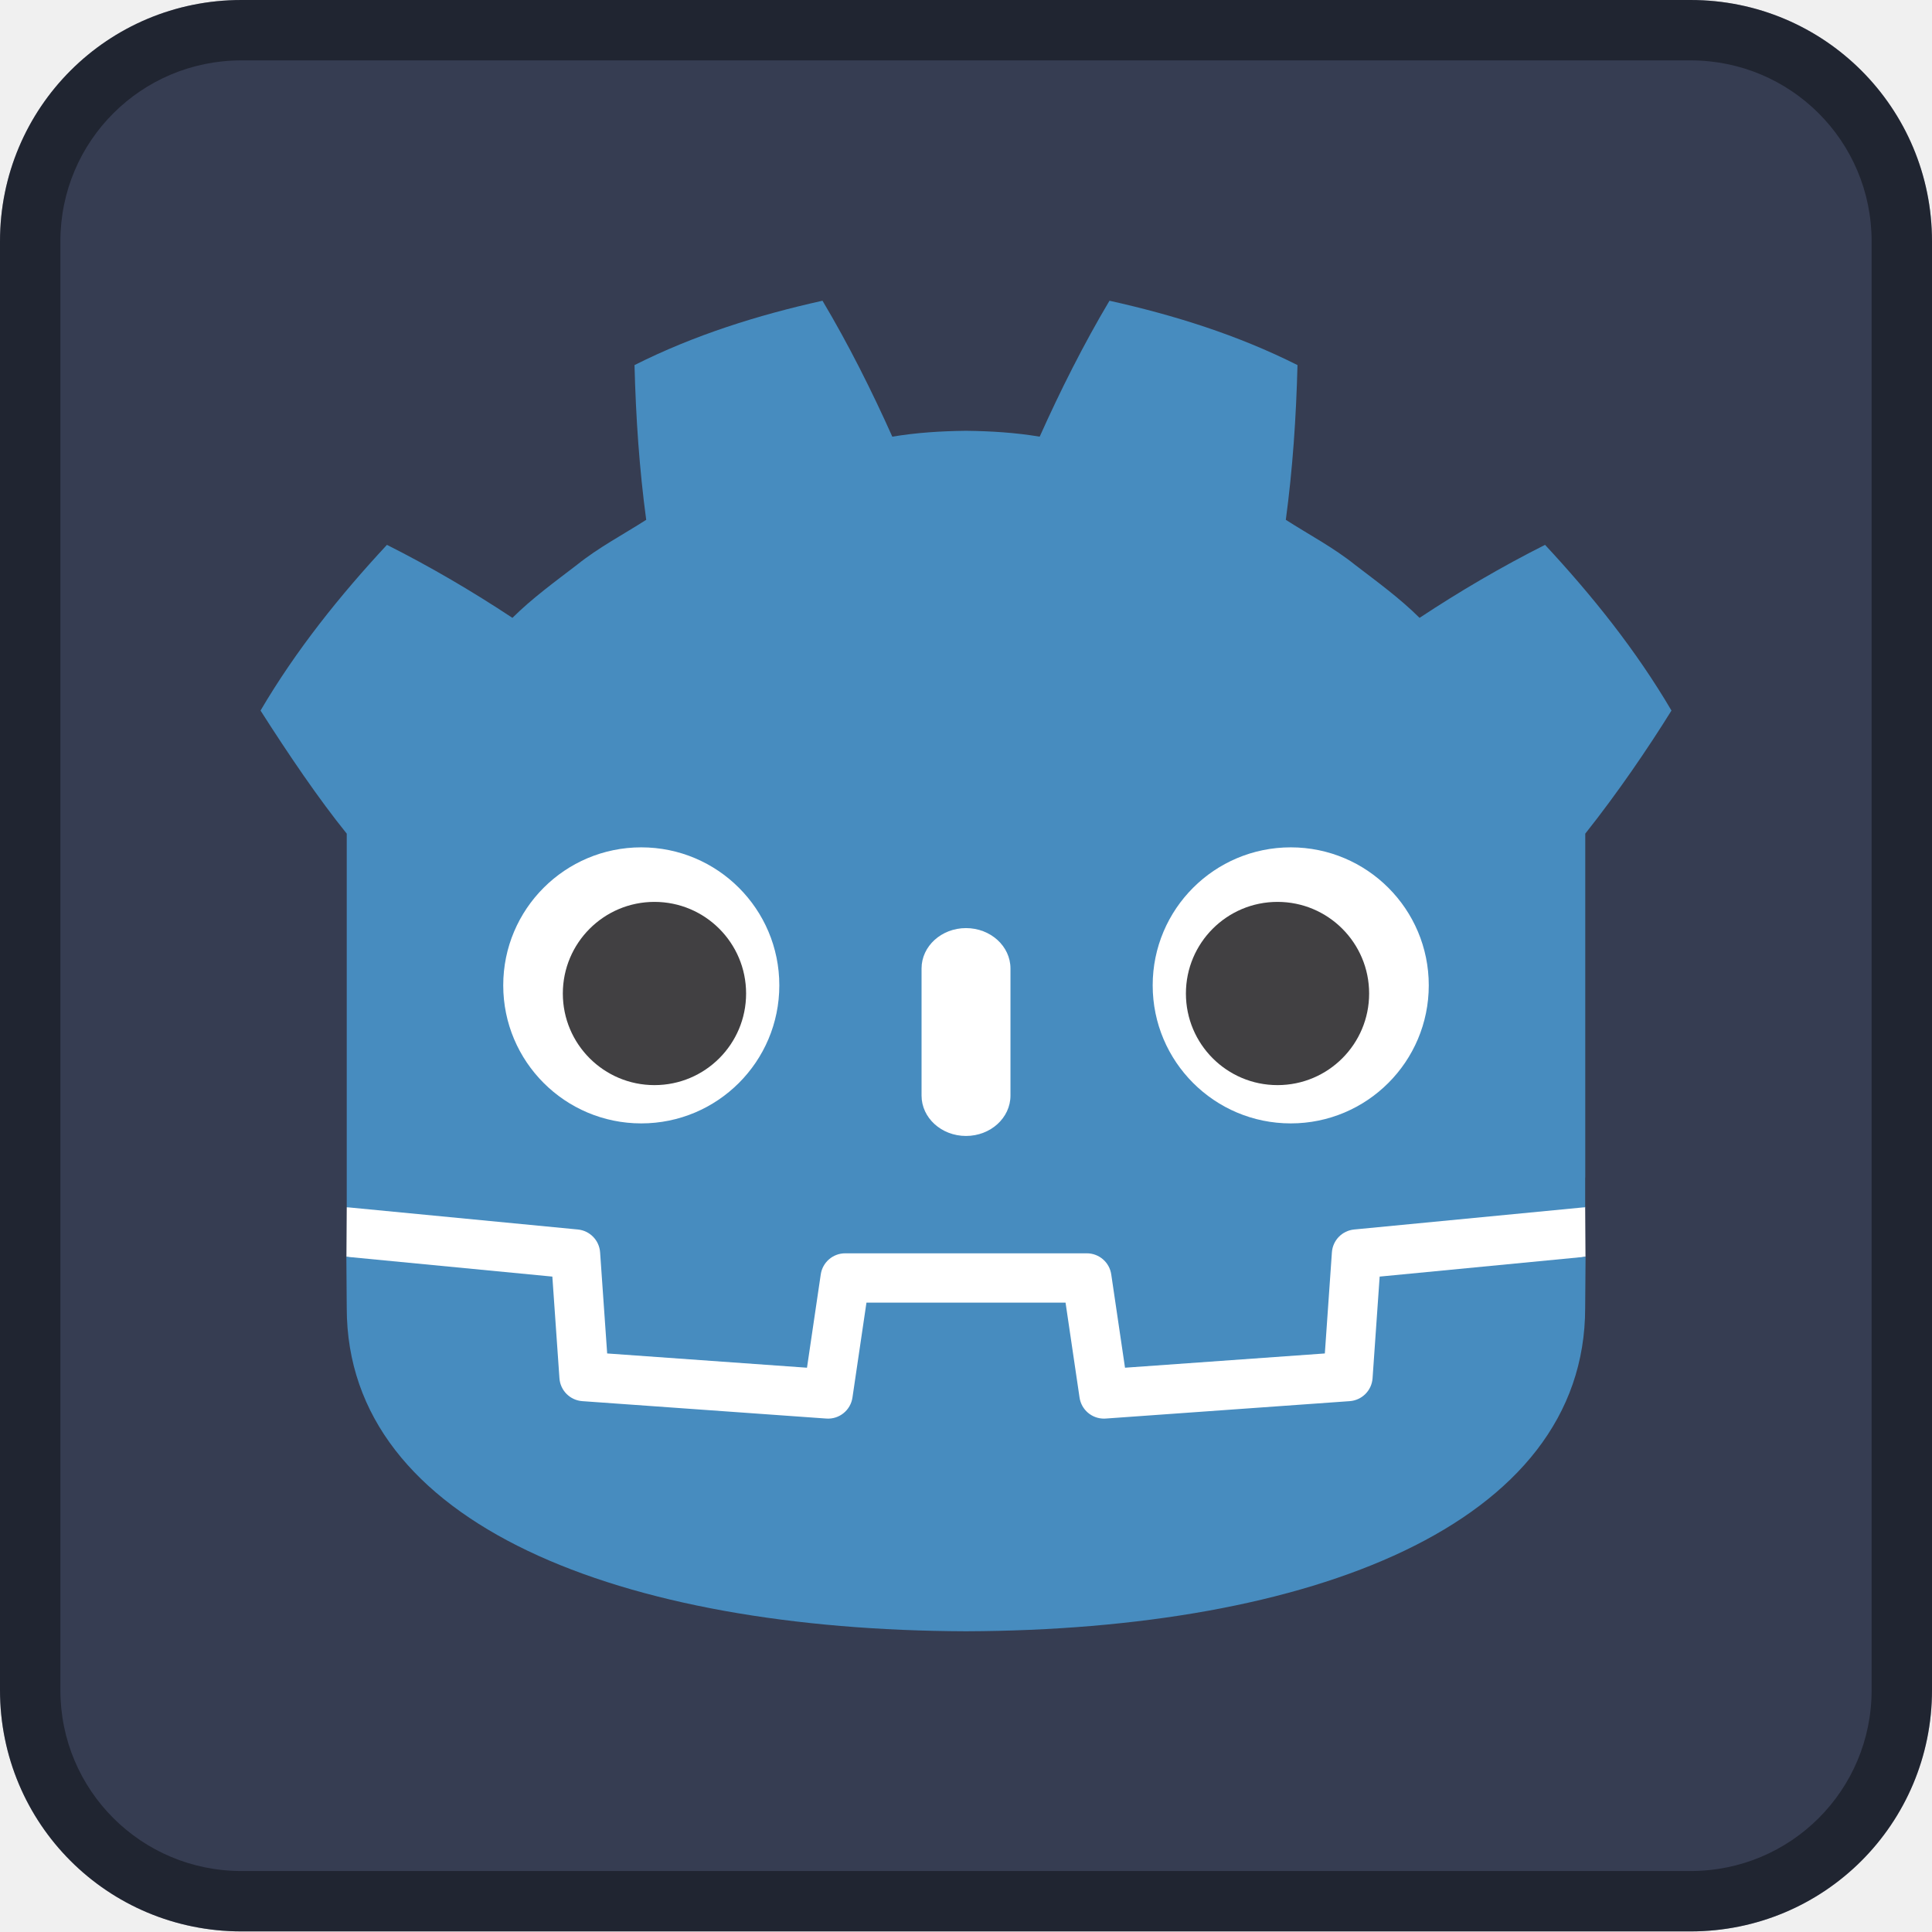
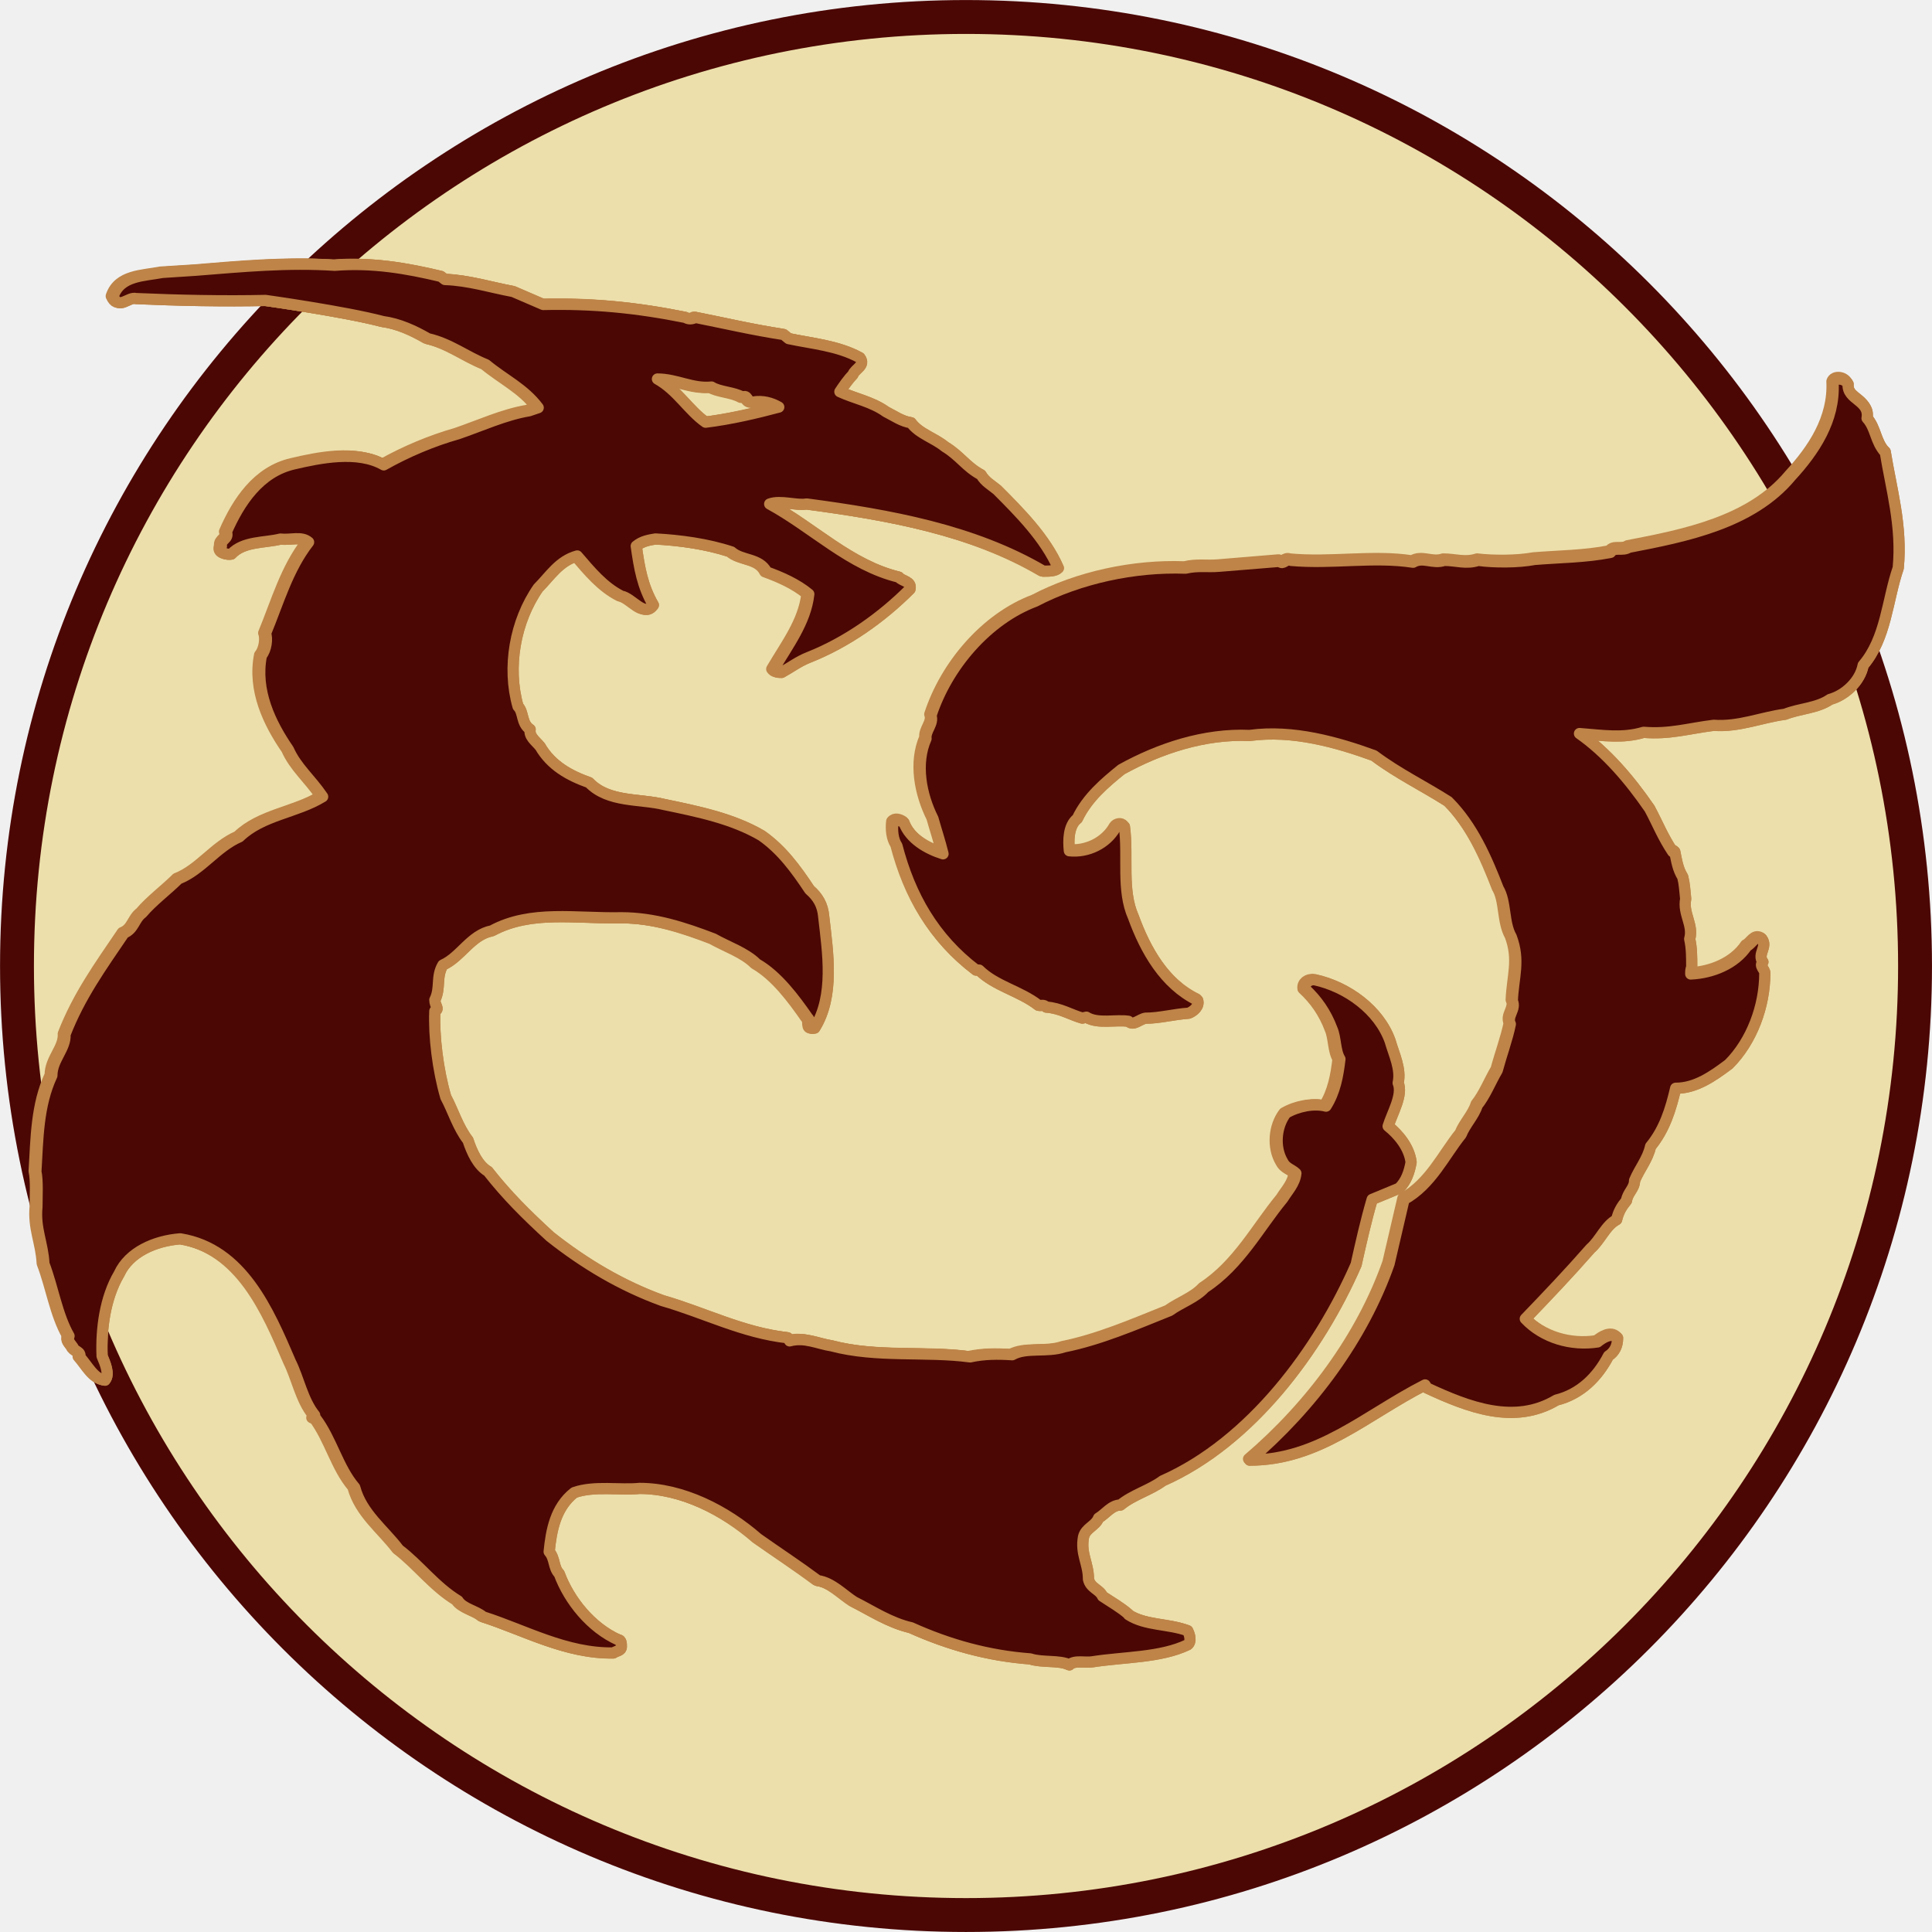
- <svg xmlns="http://www.w3.org/2000/svg" height="128" width="128">
-   <g transform="translate(32 32)">
-     <path d="m-16-32c-8.86 0-16 7.13-16 15.99v95.98c0 8.86 7.13 15.99 16 15.99h96c8.86 0 16-7.13 16-15.99v-95.98c0-8.85-7.14-15.99-16-15.99z" fill="#363d52" />
-     <path d="m-16-32c-8.86 0-16 7.13-16 15.99v95.98c0 8.86 7.13 15.99 16 15.99h96c8.86 0 16-7.13 16-15.99v-95.98c0-8.85-7.14-15.99-16-15.99zm0 4h96c6.64 0 12 5.35 12 11.99v95.98c0 6.64-5.35 11.99-12 11.99h-96c-6.64 0-12-5.35-12-11.99v-95.98c0-6.64 5.36-11.99 12-11.99z" fill-opacity=".4" />
-   </g>
-   <g stroke-width="9.927" transform="matrix(.1007308 0 0 .1007308 12.42592 2.256365)">
-     <path d="m0 0s-.325 1.994-.515 1.976l-36.182-3.491c-2.879-.278-5.115-2.574-5.317-5.459l-.994-14.247-27.992-1.997-1.904 12.912c-.424 2.872-2.932 5.037-5.835 5.037h-38.188c-2.902 0-5.41-2.165-5.834-5.037l-1.905-12.912-27.992 1.997-.994 14.247c-.202 2.886-2.438 5.182-5.317 5.46l-36.2 3.49c-.187.018-.324-1.978-.511-1.978l-.049-7.83 30.658-4.944 1.004-14.374c.203-2.91 2.551-5.263 5.463-5.472l38.551-2.75c.146-.01.29-.016.434-.016 2.897 0 5.401 2.166 5.825 5.038l1.959 13.286h28.005l1.959-13.286c.423-2.871 2.93-5.037 5.831-5.037.142 0 .284.005.423.015l38.556 2.75c2.911.209 5.26 2.562 5.463 5.472l1.003 14.374 30.645 4.966z" fill="#fff" transform="matrix(4.162611 0 0 -4.162611 919.2406 771.6719)" />
-     <path d="m0 0v-47.514-6.035-5.492c.108-.001.216-.005.323-.015l36.196-3.49c1.896-.183 3.382-1.709 3.514-3.609l1.116-15.978 31.574-2.253 2.175 14.747c.282 1.912 1.922 3.329 3.856 3.329h38.188c1.933 0 3.573-1.417 3.855-3.329l2.175-14.747 31.575 2.253 1.115 15.978c.133 1.9 1.618 3.425 3.514 3.609l36.182 3.49c.107.01.214.014.322.015v4.711l.015.005v54.325c5.097 6.416 9.923 13.494 13.621 19.449-5.651 9.62-12.575 18.217-19.976 26.182-6.864-3.455-13.531-7.369-19.828-11.534-3.151 3.132-6.7 5.694-10.186 8.372-3.425 2.751-7.285 4.768-10.946 7.118 1.09 8.117 1.629 16.108 1.846 24.448-9.446 4.754-19.519 7.906-29.708 10.17-4.068-6.837-7.788-14.241-11.028-21.479-3.842.642-7.702.88-11.567.926v.006c-.027 0-.052-.006-.075-.006-.024 0-.049.006-.073.006v-.006c-3.872-.046-7.729-.284-11.572-.926-3.238 7.238-6.956 14.642-11.03 21.479-10.184-2.264-20.258-5.416-29.703-10.17.216-8.34.755-16.331 1.848-24.448-3.668-2.35-7.523-4.367-10.949-7.118-3.481-2.678-7.036-5.24-10.188-8.372-6.297 4.165-12.962 8.079-19.828 11.534-7.401-7.965-14.321-16.562-19.974-26.182 4.443-6.974 9.208-13.983 13.621-19.449z" fill="#478cbf" transform="matrix(4.162611 0 0 -4.162611 104.6989 525.907)" />
-     <path d="m0 0-1.121-16.063c-.135-1.936-1.675-3.477-3.611-3.616l-38.555-2.751c-.094-.007-.188-.01-.281-.01-1.916 0-3.569 1.406-3.852 3.33l-2.211 14.994h-31.459l-2.211-14.994c-.297-2.018-2.101-3.469-4.133-3.32l-38.555 2.751c-1.936.139-3.476 1.68-3.611 3.616l-1.121 16.063-32.547 3.138c.015-3.498.06-7.33.06-8.093 0-34.374 43.605-50.896 97.781-51.086h.066.067c54.176.19 97.766 16.712 97.766 51.086 0 .777.047 4.593.063 8.093z" fill="#478cbf" transform="matrix(4.162611 0 0 -4.162611 784.0714 817.2428)" />
-     <path d="m0 0c0-12.052-9.765-21.815-21.813-21.815-12.042 0-21.81 9.763-21.81 21.815 0 12.044 9.768 21.802 21.81 21.802 12.048 0 21.813-9.758 21.813-21.802" fill="#fff" transform="matrix(4.162611 0 0 -4.162611 389.2148 625.671)" />
-     <path d="m0 0c0-7.994-6.479-14.473-14.479-14.473-7.996 0-14.479 6.479-14.479 14.473s6.483 14.479 14.479 14.479c8 0 14.479-6.485 14.479-14.479" fill="#414042" transform="matrix(4.162611 0 0 -4.162611 367.3669 631.0568)" />
-     <path d="m0 0c-3.878 0-7.021 2.858-7.021 6.381v20.081c0 3.52 3.143 6.381 7.021 6.381s7.028-2.861 7.028-6.381v-20.081c0-3.523-3.15-6.381-7.028-6.381" fill="#fff" transform="matrix(4.162611 0 0 -4.162611 511.9934 724.7395)" />
-     <path d="m0 0c0-12.052 9.765-21.815 21.815-21.815 12.041 0 21.808 9.763 21.808 21.815 0 12.044-9.767 21.802-21.808 21.802-12.05 0-21.815-9.758-21.815-21.802" fill="#fff" transform="matrix(4.162611 0 0 -4.162611 634.7871 625.671)" />
-     <path d="m0 0c0-7.994 6.477-14.473 14.471-14.473 8.002 0 14.479 6.479 14.479 14.473s-6.477 14.479-14.479 14.479c-7.994 0-14.471-6.485-14.471-14.479" fill="#414042" transform="matrix(4.162611 0 0 -4.162611 656.6406 631.0568)" />
+ <svg xmlns="http://www.w3.org/2000/svg" width="128" height="128" viewBox="0 0 33.867 33.867" version="1.1" id="svg2243">
+   <defs id="defs2240" />
+   <g id="layer1" transform="translate(-43.98824,-16.47236)">
+     <circle style="fill:#ecdfab;fill-opacity:1;stroke:#4b0704;stroke-width:0.594;stroke-opacity:1" id="path2410" cx="60.922" cy="33.406" r="16.636" />
+     <g id="g2353" transform="matrix(0.7443918,0,0,0.7443918,44.02543,-132.6798)" style="fill:#4b0704;fill-opacity:1;stroke:#be8448;stroke-width:0.264;stroke-linecap:round;stroke-linejoin:round;stroke-miterlimit:4;stroke-dasharray:none;stroke-opacity:1">
+       <path d="m 44.344,211.019 c -0.236,-0.26 -0.214,-0.567 -0.427,-0.802 0.073,-0.427 -0.472,-0.427 -0.446,-0.802 -0.071,-0.141 -0.309,-0.166 -0.354,-0.029 0.045,0.874 -0.449,1.606 -0.992,2.197 -0.922,1.109 -2.479,1.416 -3.821,1.674 -0.144,0.096 -0.332,-0.022 -0.428,0.119 -0.589,0.117 -1.201,0.117 -1.791,0.166 -0.379,0.073 -0.946,0.073 -1.325,0.022 -0.282,0.094 -0.517,0 -0.8,0 -0.262,0.094 -0.498,-0.096 -0.733,0.044 -0.92,-0.143 -1.911,0.044 -2.88,-0.044 -0.116,-0.051 -0.187,0.117 -0.258,0.022 l -1.44,0.117 c -0.262,0.022 -0.495,-0.022 -0.779,0.044 -1.205,-0.044 -2.503,0.237 -3.542,0.78 -1.133,0.425 -2.078,1.533 -2.455,2.692 0.071,0.188 -0.142,0.352 -0.116,0.542 -0.26,0.591 -0.12,1.322 0.164,1.888 0.072,0.259 0.167,0.542 0.236,0.825 -0.378,-0.119 -0.778,-0.353 -0.92,-0.733 -0.071,-0.044 -0.187,-0.092 -0.26,0 -0.023,0.19 0,0.404 0.095,0.545 0.307,1.18 0.872,2.172 1.863,2.926 h 0.072 c 0.38,0.377 0.967,0.494 1.394,0.828 0.071,0.022 0.117,-0.029 0.187,0.044 0.332,0.022 0.59,0.188 0.851,0.259 l 0.094,-0.022 c 0.261,0.167 0.707,0.051 0.991,0.097 0.117,0.119 0.261,-0.051 0.401,-0.073 0.33,0 0.66,-0.093 1.016,-0.117 0.117,-0.044 0.257,-0.164 0.212,-0.304 -0.78,-0.38 -1.228,-1.181 -1.513,-1.962 -0.283,-0.636 -0.117,-1.416 -0.211,-2.126 -0.048,-0.073 -0.167,-0.044 -0.213,0.022 -0.212,0.377 -0.661,0.591 -1.084,0.544 -0.025,-0.237 -0.025,-0.591 0.187,-0.756 0.236,-0.497 0.66,-0.851 1.038,-1.157 0.897,-0.497 1.958,-0.849 3.021,-0.802 1.015,-0.141 2.078,0.165 2.927,0.474 0.566,0.424 1.155,0.706 1.747,1.082 0.568,0.568 0.897,1.322 1.181,2.054 0.187,0.308 0.116,0.802 0.306,1.134 0.212,0.565 0.048,0.945 0.024,1.509 0.096,0.19 -0.142,0.355 -0.046,0.544 -0.073,0.355 -0.213,0.732 -0.308,1.086 -0.166,0.283 -0.282,0.588 -0.472,0.825 -0.072,0.236 -0.284,0.449 -0.378,0.687 -0.4,0.494 -0.708,1.18 -1.346,1.533 l -0.352,1.512 c -0.614,1.747 -1.817,3.374 -3.282,4.625 1.629,0 2.736,-1.062 4.13,-1.771 l 0.046,0.073 c 0.97,0.45 2.056,0.875 3.047,0.284 0.566,-0.141 0.968,-0.544 1.226,-1.04 0.142,-0.093 0.214,-0.233 0.214,-0.423 -0.141,-0.143 -0.355,0 -0.472,0.094 -0.614,0.095 -1.275,-0.094 -1.701,-0.545 0.542,-0.564 1.017,-1.062 1.534,-1.652 0.238,-0.21 0.354,-0.542 0.616,-0.682 0.045,-0.19 0.117,-0.308 0.233,-0.45 0.026,-0.189 0.19,-0.284 0.19,-0.472 0.118,-0.284 0.307,-0.495 0.377,-0.804 0.33,-0.402 0.474,-0.871 0.591,-1.369 0.474,0 0.874,-0.283 1.253,-0.567 0.54,-0.542 0.846,-1.367 0.846,-2.144 0,-0.095 -0.14,-0.167 -0.045,-0.263 -0.14,-0.186 0.117,-0.354 -0.023,-0.542 -0.165,-0.095 -0.238,0.119 -0.354,0.167 -0.285,0.424 -0.826,0.637 -1.322,0.658 0,-0.073 0,-0.094 0.023,-0.164 0,-0.237 0,-0.45 -0.048,-0.661 0.094,-0.33 -0.164,-0.591 -0.094,-0.944 -0.024,-0.21 -0.024,-0.331 -0.07,-0.517 -0.119,-0.19 -0.142,-0.378 -0.187,-0.592 h -0.048 c -0.236,-0.353 -0.353,-0.66 -0.543,-1.015 -0.471,-0.684 -1.015,-1.321 -1.653,-1.769 0.568,0.044 1.014,0.118 1.51,-0.029 0.616,0.051 1.062,-0.093 1.651,-0.165 0.59,0.044 1.135,-0.19 1.678,-0.26 0.355,-0.14 0.756,-0.14 1.063,-0.351 0.354,-0.096 0.707,-0.427 0.778,-0.804 0.544,-0.638 0.566,-1.535 0.826,-2.289 0.096,-0.991 -0.166,-1.866 -0.307,-2.738" fill-rule="nonzero" fill="#231f20" id="path48" style="fill:#4b0704;fill-opacity:1;stroke:#be8448;stroke-width:0.264;stroke-linecap:round;stroke-linejoin:round;stroke-miterlimit:4;stroke-dasharray:none;stroke-opacity:1" />
+       <g transform="matrix(0.2132489,0,0,-0.2132492,-124.7252,430.1984)" id="g52" style="fill:#4b0704;fill-opacity:1;stroke:#be8448;stroke-width:1.238;stroke-linecap:round;stroke-linejoin:round;stroke-miterlimit:4;stroke-dasharray:none;stroke-opacity:1">
+         <path stroke-linejoin="miter" d="m 792.7,1028 c -1.106,1.22 -1.004,2.66 -2,3.76 0.344,2 -2.211,2 -2.094,3.76 -0.332,0.66 -1.449,0.78 -1.66,0.12 0.211,-4.11 -2.106,-7.54 -4.652,-10.3 -4.325,-5.2 -11.62,-6.64 -17.92,-7.85 -0.676,-0.45 -1.559,0.11 -2.008,-0.56 -2.762,-0.55 -5.633,-0.55 -8.402,-0.78 -1.778,-0.33 -4.438,-0.33 -6.211,-0.12 -1.325,-0.43 -2.426,0 -3.75,0 -1.231,-0.43 -2.336,0.46 -3.438,-0.21 -4.312,0.67 -8.961,-0.22 -13.51,0.21 -0.543,0.23 -0.879,-0.54 -1.211,-0.1 l -6.75,-0.56 c -1.226,-0.1 -2.32,0.12 -3.652,-0.21 -5.652,0.21 -11.74,-1.11 -16.6,-3.66 -5.313,-1.99 -9.747,-7.19 -11.52,-12.62 0.332,-0.879 -0.664,-1.648 -0.543,-2.539 -1.219,-2.769 -0.563,-6.199 0.769,-8.855 0.336,-1.211 0.786,-2.539 1.106,-3.868 -1.774,0.555 -3.649,1.657 -4.317,3.438 -0.332,0.211 -0.878,0.43 -1.218,0 -0.11,-0.891 0,-1.895 0.445,-2.559 1.441,-5.535 4.09,-10.18 8.738,-13.72 h 0.336 c 1.782,-1.77 4.535,-2.321 6.535,-3.883 0.332,-0.11 0.547,0.121 0.879,-0.219 1.555,-0.113 2.77,-0.879 3.993,-1.211 l 0.441,0.113 c 1.223,-0.781 3.316,-0.23 4.648,-0.453 0.547,-0.554 1.223,0.223 1.879,0.34 1.547,0 3.098,0.438 4.766,0.551 0.547,0.219 1.203,0.769 0.996,1.43 -3.66,1.781 -5.762,5.539 -7.094,9.195 -1.328,2.98 -0.547,6.641 -0.988,9.965 -0.227,0.328 -0.785,0.219 -1,-0.114 -0.996,-1.769 -3.102,-2.769 -5.086,-2.55 -0.117,1.109 -0.117,2.769 0.879,3.543 1.105,2.328 3.094,3.988 4.867,5.425 4.207,2.332 9.188,3.981 14.17,3.762 4.762,0.66 9.742,-0.773 13.73,-2.222 2.656,-1.989 5.414,-3.309 8.187,-5.075 2.664,-2.664 4.207,-6.199 5.539,-9.629 0.879,-1.445 0.543,-3.761 1.434,-5.32 0.992,-2.648 0.226,-4.434 0.113,-7.078 0.449,-0.891 -0.668,-1.664 -0.219,-2.551 -0.34,-1.664 -1,-3.433 -1.445,-5.094 -0.777,-1.324 -1.324,-2.757 -2.211,-3.867 -0.336,-1.105 -1.332,-2.109 -1.773,-3.218 -1.875,-2.321 -3.321,-5.532 -6.313,-7.188 l -1.652,-7.09 c -2.879,-8.191 -8.52,-15.83 -15.39,-21.69 7.641,0 12.84,4.98 19.37,8.3 l 0.219,-0.332 c 4.547,-2.109 9.641,-4.101 14.28,-1.332 2.652,0.661 4.539,2.551 5.75,4.875 0.668,0.438 1.004,1.094 1.004,1.985 -0.66,0.672 -1.664,0 -2.215,-0.442 -2.879,-0.449 -5.98,0.442 -7.976,2.555 2.543,2.648 4.769,4.981 7.195,7.746 1.113,0.988 1.66,2.539 2.887,3.199 0.211,0.891 0.547,1.446 1.093,2.11 0.122,0.883 0.891,1.332 0.891,2.211 0.551,1.332 1.441,2.32 1.77,3.769 1.546,1.883 2.222,4.086 2.769,6.422 2.223,0 4.102,1.328 5.875,2.656 2.531,2.539 3.969,6.41 3.969,10.06 0,0.449 -0.656,0.785 -0.211,1.234 -0.656,0.875 0.547,1.66 -0.109,2.539 -0.774,0.446 -1.118,-0.554 -1.661,-0.785 -1.336,-1.988 -3.875,-2.988 -6.199,-3.086 0,0.328 0,0.442 0.11,0.77 0,1.109 0,2.109 -0.227,3.101 0.441,1.547 -0.77,2.77 -0.441,4.426 -0.114,0.988 -0.114,1.551 -0.329,2.426 -0.558,0.891 -0.664,1.773 -0.878,2.777 h -0.227 c -1.105,1.656 -1.656,3.098 -2.547,4.762 -2.207,3.207 -4.762,6.195 -7.75,8.293 2.664,-0.219 4.758,-0.551 7.082,0.121 2.891,-0.234 4.981,0.438 7.742,0.773 2.77,-0.222 5.325,0.891 7.868,1.219 1.664,0.656 3.546,0.656 4.984,1.647 1.66,0.45 3.316,2 3.648,3.77 2.551,2.99 2.657,7.2 3.875,10.74 0.45,4.65 -0.777,8.75 -1.437,12.84 z" stroke="#ffffff" stroke-linecap="butt" stroke-miterlimit="2.613" stroke-dasharray="none" stroke-width="3.774" fill="none" id="path50" style="fill:#4b0704;fill-opacity:1;stroke:#be8448;stroke-width:1.238;stroke-linecap:round;stroke-linejoin:round;stroke-miterlimit:4;stroke-dasharray:none;stroke-opacity:1" />
+       </g>
+       <path d="m 16.707,209.483 c 0.187,0.117 0.52,0.117 0.732,0.239 0.117,-0.073 0.094,0.115 0.236,0.115 0.237,-0.044 0.449,0.022 0.614,0.117 -0.542,0.145 -1.133,0.283 -1.723,0.356 -0.402,-0.283 -0.662,-0.753 -1.134,-1.017 0.448,0 0.826,0.237 1.274,0.189 z m 9.82,28.9 c -0.19,-0.167 -0.403,-0.284 -0.613,-0.425 -0.073,-0.165 -0.285,-0.189 -0.332,-0.402 0,-0.379 -0.19,-0.592 -0.117,-0.992 0.048,-0.213 0.283,-0.259 0.355,-0.448 0.163,-0.095 0.304,-0.307 0.517,-0.307 0.283,-0.237 0.706,-0.354 0.99,-0.568 2.081,-0.92 3.683,-3.091 4.558,-5.094 0.116,-0.52 0.233,-1.04 0.378,-1.535 l 0.636,-0.263 c 0.165,-0.163 0.238,-0.374 0.281,-0.612 -0.043,-0.353 -0.305,-0.661 -0.541,-0.849 0.095,-0.309 0.353,-0.734 0.236,-1.018 0.072,-0.329 -0.095,-0.66 -0.19,-0.989 -0.261,-0.731 -1.013,-1.275 -1.769,-1.44 -0.118,-0.022 -0.26,0.073 -0.236,0.213 0.282,0.26 0.496,0.568 0.637,0.945 0.093,0.212 0.07,0.521 0.187,0.708 -0.047,0.401 -0.118,0.778 -0.328,1.109 -0.283,-0.073 -0.663,0 -0.944,0.164 -0.236,0.309 -0.284,0.805 -0.072,1.158 0.072,0.143 0.212,0.167 0.307,0.26 -0.025,0.237 -0.19,0.401 -0.307,0.591 -0.567,0.685 -1.014,1.559 -1.842,2.102 -0.213,0.234 -0.566,0.353 -0.825,0.54 -0.828,0.333 -1.654,0.687 -2.479,0.852 -0.403,0.139 -0.897,0 -1.227,0.187 -0.332,-0.022 -0.662,-0.022 -0.991,0.051 -1.039,-0.14 -2.197,0.022 -3.26,-0.26 -0.329,-0.051 -0.636,-0.213 -0.991,-0.117 l -0.045,-0.073 c -1.063,-0.119 -1.96,-0.591 -2.951,-0.876 -0.969,-0.352 -1.841,-0.872 -2.644,-1.508 -0.566,-0.519 -1.017,-0.967 -1.463,-1.535 -0.237,-0.141 -0.378,-0.45 -0.472,-0.734 -0.237,-0.304 -0.355,-0.707 -0.522,-1.014 -0.187,-0.638 -0.284,-1.439 -0.258,-2.027 0.119,-0.051 0,-0.12 0,-0.261 0.142,-0.284 0.023,-0.544 0.19,-0.824 0.423,-0.19 0.659,-0.709 1.156,-0.805 0.92,-0.497 1.982,-0.284 3.043,-0.307 0.779,0 1.485,0.234 2.173,0.497 0.33,0.187 0.756,0.328 1.014,0.588 0.495,0.284 0.895,0.827 1.207,1.275 0.093,0.073 -0.028,0.284 0.162,0.237 0.471,-0.757 0.31,-1.772 0.213,-2.62 -0.023,-0.282 -0.142,-0.473 -0.332,-0.637 -0.327,-0.494 -0.659,-0.944 -1.13,-1.275 -0.685,-0.401 -1.488,-0.564 -2.291,-0.731 -0.566,-0.141 -1.319,-0.044 -1.771,-0.517 -0.472,-0.167 -0.895,-0.404 -1.155,-0.851 -0.119,-0.141 -0.261,-0.234 -0.235,-0.401 -0.214,-0.143 -0.145,-0.401 -0.285,-0.542 -0.262,-0.921 -0.071,-2.006 0.474,-2.788 0.282,-0.283 0.494,-0.638 0.92,-0.755 0.305,0.354 0.612,0.732 1.037,0.945 0.259,0.044 0.543,0.518 0.756,0.211 -0.258,-0.448 -0.33,-0.872 -0.403,-1.39 0.145,-0.119 0.307,-0.141 0.452,-0.166 0.566,0.029 1.226,0.117 1.791,0.305 0.238,0.213 0.662,0.143 0.829,0.473 0.327,0.117 0.707,0.283 0.991,0.52 -0.073,0.659 -0.496,1.203 -0.828,1.771 0.048,0.073 0.118,0.073 0.189,0.073 0.213,-0.117 0.399,-0.26 0.639,-0.354 0.895,-0.354 1.723,-0.945 2.383,-1.606 0.048,-0.188 -0.191,-0.188 -0.261,-0.283 -1.157,-0.281 -2.006,-1.156 -3.043,-1.723 0.257,-0.094 0.636,0.044 0.87,0 1.958,0.26 3.922,0.614 5.572,1.582 0.142,0 0.284,0 0.355,-0.073 -0.307,-0.708 -0.921,-1.322 -1.44,-1.842 -0.142,-0.117 -0.283,-0.189 -0.379,-0.354 -0.353,-0.189 -0.496,-0.448 -0.848,-0.661 -0.261,-0.213 -0.613,-0.307 -0.8,-0.565 -0.216,-0.029 -0.405,-0.166 -0.59,-0.258 -0.332,-0.239 -0.732,-0.309 -1.087,-0.473 0.094,-0.143 0.212,-0.307 0.306,-0.401 0.048,-0.141 0.307,-0.213 0.164,-0.401 -0.519,-0.285 -1.13,-0.331 -1.675,-0.448 l -0.117,-0.096 c -0.757,-0.117 -1.346,-0.258 -2.076,-0.403 -0.096,0.044 -0.167,0.044 -0.237,0 -1.159,-0.232 -2.172,-0.331 -3.351,-0.305 l -0.707,-0.305 c -0.522,-0.096 -1.04,-0.264 -1.607,-0.283 l -0.094,-0.073 c -0.801,-0.19 -1.604,-0.333 -2.501,-0.262 -1.11,-0.073 -2.173,0.029 -3.281,0.117 l -0.78,0.051 c -0.426,0.083 -0.992,0.066 -1.157,0.565 0.142,0.331 0.355,0 0.542,0.051 0.994,0.044 2.08,0.066 3.047,0.044 0,0 1.863,0.26 2.76,0.497 0.377,0.051 0.733,0.213 1.062,0.403 0.517,0.117 0.895,0.422 1.369,0.612 0.424,0.352 0.895,0.567 1.229,1.013 l -0.215,0.073 c -0.566,0.094 -1.131,0.356 -1.675,0.542 -0.59,0.166 -1.203,0.425 -1.747,0.732 -0.613,-0.352 -1.51,-0.165 -2.122,-0.022 -0.806,0.186 -1.275,0.894 -1.585,1.602 0.072,0.166 -0.142,0.166 -0.116,0.333 -0.072,0.162 0.142,0.211 0.235,0.188 0.284,-0.307 0.779,-0.26 1.156,-0.354 0.236,0.029 0.496,-0.073 0.662,0.073 -0.496,0.638 -0.71,1.416 -1.014,2.148 0.046,0.119 0.022,0.377 -0.097,0.52 -0.164,0.827 0.213,1.603 0.636,2.218 0.188,0.423 0.52,0.687 0.806,1.108 -0.618,0.379 -1.419,0.425 -1.96,0.945 -0.545,0.236 -0.9,0.78 -1.44,0.991 -0.261,0.26 -0.613,0.521 -0.851,0.803 -0.19,0.141 -0.19,0.378 -0.426,0.472 -0.543,0.801 -1.04,1.486 -1.39,2.385 0.023,0.331 -0.309,0.591 -0.309,0.969 -0.33,0.706 -0.33,1.488 -0.377,2.266 0.048,0.212 0.025,0.588 0.025,0.826 -0.051,0.521 0.139,0.851 0.165,1.345 0.21,0.544 0.307,1.204 0.591,1.698 -0.048,0.121 0.046,0.19 0.091,0.261 0.048,0.119 0.191,0.095 0.165,0.236 0.19,0.214 0.335,0.518 0.59,0.543 0.119,-0.141 0,-0.401 -0.068,-0.566 -0.026,-0.637 0.068,-1.371 0.401,-1.936 0.236,-0.517 0.849,-0.781 1.44,-0.826 1.463,0.237 2.078,1.698 2.597,2.904 0.19,0.377 0.284,0.897 0.568,1.249 l -0.023,0.074 h 0.046 c 0.377,0.497 0.52,1.159 0.921,1.629 0.165,0.615 0.684,0.993 1.039,1.463 0.472,0.354 0.85,0.875 1.393,1.205 0.118,0.188 0.425,0.234 0.59,0.377 0.966,0.307 1.958,0.872 3.069,0.851 0.071,-0.051 0.187,-0.051 0.187,-0.143 0,-0.073 0,-0.165 -0.07,-0.165 -0.64,-0.287 -1.157,-0.921 -1.393,-1.559 -0.142,-0.143 -0.093,-0.353 -0.237,-0.518 0.05,-0.497 0.145,-1.041 0.591,-1.392 0.472,-0.167 1.085,-0.051 1.535,-0.098 1.014,0 2.03,0.522 2.786,1.181 0.469,0.331 0.943,0.641 1.414,0.991 0.329,0.044 0.591,0.331 0.85,0.497 0.425,0.213 0.848,0.498 1.348,0.612 0.895,0.403 1.815,0.66 2.806,0.734 0.283,0.094 0.684,0.022 0.922,0.141 0.116,-0.119 0.377,-0.044 0.542,-0.073 0.756,-0.117 1.604,-0.095 2.242,-0.401 0.095,-0.073 0.048,-0.237 0,-0.331 -0.446,-0.166 -0.99,-0.117 -1.391,-0.376" fill-rule="nonzero" fill="#231f20" id="path54" style="fill:#4b0704;fill-opacity:1;stroke:#be8448;stroke-width:0.264;stroke-linecap:round;stroke-linejoin:round;stroke-miterlimit:4;stroke-dasharray:none;stroke-opacity:1" />
+       <g transform="matrix(0.2132489,0,0,-0.2132492,-124.7252,430.1984)" id="g58" style="fill:#4b0704;fill-opacity:1;stroke:#be8448;stroke-width:1.238;stroke-linecap:round;stroke-linejoin:round;stroke-miterlimit:4;stroke-dasharray:none;stroke-opacity:1">
+         <path stroke-linejoin="miter" d="m 663,1035 c 0.878,-0.55 2.437,-0.55 3.433,-1.12 0.551,0.34 0.442,-0.54 1.106,-0.54 1.109,0.22 2.105,-0.11 2.879,-0.55 -2.543,-0.68 -5.313,-1.33 -8.079,-1.67 -1.882,1.33 -3.105,3.53 -5.316,4.77 2.102,0 3.875,-1.11 5.977,-0.89 z m 46.05,-135.5 c -0.89,0.785 -1.89,1.332 -2.875,1.992 -0.343,0.777 -1.336,0.891 -1.558,1.887 0,1.773 -0.891,2.773 -0.547,4.652 0.223,1 1.328,1.211 1.664,2.102 0.762,0.441 1.426,1.437 2.426,1.437 1.328,1.113 3.312,1.66 4.644,2.664 9.762,4.313 17.27,14.5 21.38,23.89 0.543,2.437 1.094,4.879 1.774,7.199 l 2.98,1.234 c 0.774,0.766 1.117,1.754 1.321,2.867 -0.204,1.657 -1.43,3.102 -2.536,3.981 0.446,1.449 1.657,3.441 1.106,4.773 0.336,1.543 -0.445,3.094 -0.891,4.637 -1.222,3.426 -4.75,5.981 -8.297,6.754 -0.554,0.113 -1.218,-0.336 -1.105,-0.996 1.32,-1.219 2.328,-2.664 2.988,-4.43 0.438,-0.992 0.328,-2.441 0.879,-3.32 -0.219,-1.879 -0.551,-3.649 -1.539,-5.199 -1.328,0.332 -3.109,0 -4.43,-0.77 -1.105,-1.449 -1.332,-3.773 -0.336,-5.43 0.336,-0.671 0.993,-0.781 1.442,-1.218 -0.117,-1.114 -0.891,-1.879 -1.442,-2.77 -2.66,-3.211 -4.754,-7.312 -8.636,-9.851 -1,-1.098 -2.653,-1.657 -3.868,-2.536 -3.882,-1.562 -7.757,-3.222 -11.62,-3.996 -1.89,-0.652 -4.207,0 -5.753,-0.879 -1.555,0.114 -3.102,0.114 -4.645,-0.226 -4.871,0.656 -10.31,-0.113 -15.29,1.219 -1.543,0.222 -2.984,1 -4.649,0.547 l -0.21,0.335 c -4.985,0.559 -9.192,2.77 -13.84,4.106 -4.543,1.652 -8.633,4.09 -12.4,7.07 -2.652,2.438 -4.769,4.535 -6.859,7.199 -1.114,0.661 -1.774,2.11 -2.211,3.442 -1.113,1.43 -1.664,3.316 -2.449,4.758 -0.879,2.992 -1.332,6.75 -1.211,9.507 0.558,0.231 0,0.563 0,1.223 0.664,1.332 0.105,2.551 0.89,3.863 1.985,0.891 3.09,3.325 5.422,3.774 4.313,2.328 9.293,1.332 14.27,1.437 3.652,0 6.964,-1.097 10.19,-2.328 1.547,-0.879 3.543,-1.539 4.754,-2.758 2.32,-1.332 4.199,-3.879 5.66,-5.98 0.438,-0.332 -0.133,-1.332 0.758,-1.109 2.211,3.55 1.453,8.308 1,12.29 -0.109,1.32 -0.664,2.218 -1.559,2.988 -1.531,2.32 -3.089,4.43 -5.3,5.98 -3.211,1.879 -6.977,2.645 -10.74,3.43 -2.652,0.66 -6.183,0.219 -8.3,2.426 -2.211,0.781 -4.196,1.894 -5.418,3.992 -0.559,0.66 -1.223,1.102 -1.102,1.879 -1.004,0.672 -0.68,1.879 -1.336,2.54 -1.226,4.32 -0.332,9.41 2.223,13.07 1.32,1.33 2.316,2.99 4.312,3.54 1.43,-1.67 2.871,-3.43 4.864,-4.44 1.214,-0.21 2.547,-2.42 3.543,-0.98 -1.211,2.1 -1.547,4.09 -1.891,6.52 0.68,0.56 1.437,0.66 2.117,0.78 2.653,-0.12 5.75,-0.55 8.403,-1.43 1.117,-1 3.105,-0.67 3.886,-2.22 1.535,-0.55 3.317,-1.33 4.649,-2.44 -0.344,-3.09 -2.328,-5.64 -3.883,-8.3 0.226,-0.33 0.555,-0.33 0.887,-0.33 1,0.55 1.871,1.22 2.996,1.66 4.195,1.66 8.082,4.43 11.18,7.53 0.223,0.88 -0.894,0.88 -1.222,1.33 -5.426,1.31 -9.406,5.42 -14.27,8.08 1.203,0.44 2.985,-0.22 4.078,0 9.188,-1.22 18.39,-2.88 26.13,-7.43 0.664,0 1.332,0 1.664,0.34 -1.441,3.32 -4.316,6.2 -6.754,8.64 -0.664,0.55 -1.328,0.89 -1.777,1.66 -1.656,0.89 -2.324,2.09 -3.976,3.09 -1.223,1.01 -2.875,1.45 -3.754,2.66 -1.012,0.11 -1.899,0.77 -2.77,1.21 -1.558,1.12 -3.433,1.45 -5.098,2.22 0.442,0.66 0.997,1.43 1.438,1.88 0.227,0.66 1.441,1 0.769,1.88 -2.433,1.33 -5.3,1.55 -7.855,2.1 l -0.547,0.45 c -3.551,0.55 -6.312,1.21 -9.738,1.89 -0.449,-0.22 -0.781,-0.22 -1.113,0 -5.434,1.09 -10.18,1.55 -15.72,1.43 l -3.317,1.43 c -2.449,0.45 -4.875,1.24 -7.535,1.33 l -0.441,0.33 c -3.758,0.89 -7.524,1.56 -11.73,1.23 -5.207,0.33 -10.19,-0.12 -15.38,-0.55 l -3.656,-0.23 c -2,-0.39 -4.652,-0.32 -5.426,-2.65 0.668,-1.55 1.664,0 2.543,-0.23 4.661,-0.22 9.75,-0.32 14.29,-0.22 0,0 8.739,-1.21 12.95,-2.32 1.769,-0.23 3.437,-1 4.98,-1.89 2.426,-0.55 4.196,-1.98 6.418,-2.87 1.988,-1.65 4.199,-2.66 5.766,-4.75 l -1.008,-0.34 c -2.652,-0.44 -5.305,-1.67 -7.855,-2.54 -2.77,-0.79 -5.641,-1.99 -8.196,-3.43 -2.875,1.64 -7.082,0.77 -9.949,0.09 -3.777,-0.87 -5.98,-4.19 -7.43,-7.51 0.336,-0.78 -0.664,-0.78 -0.543,-1.56 -0.336,-0.76 0.664,-0.99 1.102,-0.88 1.332,1.44 3.652,1.22 5.422,1.66 1.105,-0.12 2.328,0.33 3.101,-0.33 -2.328,-2.99 -3.328,-6.64 -4.754,-10.08 0.215,-0.55 0.106,-1.76 -0.453,-2.43 -0.769,-3.88 1,-7.518 2.985,-10.4 0.883,-1.984 2.437,-3.219 3.781,-5.195 -2.898,-1.782 -6.652,-1.993 -9.191,-4.434 -2.555,-1.105 -4.219,-3.66 -6.75,-4.648 -1.223,-1.219 -2.875,-2.442 -3.993,-3.766 -0.89,-0.66 -0.89,-1.77 -1.996,-2.211 -2.547,-3.758 -4.875,-6.969 -6.515,-11.18 0.105,-1.55 -1.45,-2.769 -1.45,-4.543 -1.546,-3.312 -1.546,-6.976 -1.769,-10.62 0.223,-0.992 0.117,-2.757 0.117,-3.871 -0.238,-2.441 0.652,-3.992 0.773,-6.308 0.985,-2.551 1.438,-5.649 2.77,-7.965 -0.227,-0.566 0.215,-0.891 0.426,-1.227 0.226,-0.554 0.894,-0.449 0.773,-1.105 0.891,-1.004 1.571,-2.43 2.77,-2.543 0.558,0.66 0,1.879 -0.321,2.652 -0.121,2.989 0.321,6.43 1.879,9.082 1.106,2.426 3.981,3.66 6.75,3.875 6.86,-1.109 9.746,-7.965 12.17,-13.62 0.891,-1.769 1.332,-4.207 2.664,-5.855 l -0.109,-0.344 h 0.215 c 1.769,-2.328 2.437,-5.434 4.316,-7.637 0.774,-2.883 3.207,-4.656 4.871,-6.859 2.211,-1.66 3.985,-4.102 6.532,-5.653 0.554,-0.878 1.992,-1.101 2.765,-1.769 4.531,-1.438 9.188,-4.09 14.4,-3.988 0.332,0.23 0.879,0.23 0.879,0.668 0,0.332 0,0.769 -0.328,0.769 -3,1.344 -5.426,4.32 -6.532,7.313 -0.664,0.668 -0.433,1.656 -1.113,2.429 0.234,2.328 0.68,4.879 2.77,6.528 2.21,0.781 5.085,0.23 7.199,0.461 4.754,0 9.523,-2.45 13.07,-5.539 2.199,-1.551 4.422,-3.004 6.633,-4.649 1.543,-0.219 2.769,-1.551 3.984,-2.328 1.993,-0.996 3.977,-2.336 6.321,-2.871 4.195,-1.891 8.511,-3.098 13.16,-3.441 1.328,-0.442 3.207,-0.106 4.324,-0.661 0.547,0.555 1.77,0.219 2.543,0.328 3.543,0.551 7.523,0.45 10.51,1.883 0.445,0.328 0.226,1.11 0,1.551 -2.09,0.777 -4.645,0.547 -6.524,1.766 z" stroke="#ffffff" stroke-linecap="butt" stroke-miterlimit="2.613" stroke-dasharray="none" stroke-width="3.774" fill="none" id="path56" style="fill:#4b0704;fill-opacity:1;stroke:#be8448;stroke-width:1.238;stroke-linecap:round;stroke-linejoin:round;stroke-miterlimit:4;stroke-dasharray:none;stroke-opacity:1" />
+       </g>
+       <path d="m 44.344,211.019 c -0.236,-0.26 -0.214,-0.567 -0.427,-0.802 0.073,-0.427 -0.472,-0.427 -0.446,-0.802 -0.071,-0.141 -0.309,-0.166 -0.354,-0.029 0.045,0.874 -0.449,1.606 -0.992,2.197 -0.922,1.109 -2.479,1.416 -3.821,1.674 -0.144,0.096 -0.332,-0.022 -0.428,0.119 -0.589,0.117 -1.201,0.117 -1.791,0.166 -0.379,0.073 -0.946,0.073 -1.325,0.022 -0.282,0.094 -0.517,0 -0.8,0 -0.262,0.094 -0.498,-0.096 -0.733,0.044 -0.92,-0.143 -1.911,0.044 -2.88,-0.044 -0.116,-0.051 -0.187,0.117 -0.258,0.022 l -1.44,0.117 c -0.262,0.022 -0.495,-0.022 -0.779,0.044 -1.205,-0.044 -2.503,0.237 -3.542,0.78 -1.133,0.425 -2.078,1.533 -2.455,2.692 0.071,0.188 -0.142,0.352 -0.116,0.542 -0.26,0.591 -0.12,1.322 0.164,1.888 0.072,0.259 0.167,0.542 0.236,0.825 -0.378,-0.119 -0.778,-0.353 -0.92,-0.733 -0.071,-0.044 -0.187,-0.092 -0.26,0 -0.023,0.19 0,0.404 0.095,0.545 0.307,1.18 0.872,2.172 1.863,2.926 h 0.072 c 0.38,0.377 0.967,0.494 1.394,0.828 0.071,0.022 0.117,-0.029 0.187,0.044 0.332,0.022 0.59,0.188 0.851,0.259 l 0.094,-0.022 c 0.261,0.167 0.707,0.051 0.991,0.097 0.117,0.119 0.261,-0.051 0.401,-0.073 0.33,0 0.66,-0.093 1.016,-0.117 0.117,-0.044 0.257,-0.164 0.212,-0.304 -0.78,-0.38 -1.228,-1.181 -1.513,-1.962 -0.283,-0.636 -0.117,-1.416 -0.211,-2.126 -0.048,-0.073 -0.167,-0.044 -0.213,0.022 -0.212,0.377 -0.661,0.591 -1.084,0.544 -0.025,-0.237 -0.025,-0.591 0.187,-0.756 0.236,-0.497 0.66,-0.851 1.038,-1.157 0.897,-0.497 1.958,-0.849 3.021,-0.802 1.015,-0.141 2.078,0.165 2.927,0.474 0.566,0.424 1.155,0.706 1.747,1.082 0.568,0.568 0.897,1.322 1.181,2.054 0.187,0.308 0.116,0.802 0.306,1.134 0.212,0.565 0.048,0.945 0.024,1.509 0.096,0.19 -0.142,0.355 -0.046,0.544 -0.073,0.355 -0.213,0.732 -0.308,1.086 -0.166,0.283 -0.282,0.588 -0.472,0.825 -0.072,0.236 -0.284,0.449 -0.378,0.687 -0.4,0.494 -0.708,1.18 -1.346,1.533 l -0.352,1.512 c -0.614,1.747 -1.817,3.374 -3.282,4.625 1.629,0 2.736,-1.062 4.13,-1.771 l 0.046,0.073 c 0.97,0.45 2.056,0.875 3.047,0.284 0.566,-0.141 0.968,-0.544 1.226,-1.04 0.142,-0.093 0.214,-0.233 0.214,-0.423 -0.141,-0.143 -0.355,0 -0.472,0.094 -0.614,0.095 -1.275,-0.094 -1.701,-0.545 0.542,-0.564 1.017,-1.062 1.534,-1.652 0.238,-0.21 0.354,-0.542 0.616,-0.682 0.045,-0.19 0.117,-0.308 0.233,-0.45 0.026,-0.189 0.19,-0.284 0.19,-0.472 0.118,-0.284 0.307,-0.495 0.377,-0.804 0.33,-0.402 0.474,-0.871 0.591,-1.369 0.474,0 0.874,-0.283 1.253,-0.567 0.54,-0.542 0.846,-1.367 0.846,-2.144 0,-0.095 -0.14,-0.167 -0.045,-0.263 -0.14,-0.186 0.117,-0.354 -0.023,-0.542 -0.165,-0.095 -0.238,0.119 -0.354,0.167 -0.285,0.424 -0.826,0.637 -1.322,0.658 0,-0.073 0,-0.094 0.023,-0.164 0,-0.237 0,-0.45 -0.048,-0.661 0.094,-0.33 -0.164,-0.591 -0.094,-0.944 -0.024,-0.21 -0.024,-0.331 -0.07,-0.517 -0.119,-0.19 -0.142,-0.378 -0.187,-0.592 h -0.048 c -0.236,-0.353 -0.353,-0.66 -0.543,-1.015 -0.471,-0.684 -1.015,-1.321 -1.653,-1.769 0.568,0.044 1.014,0.118 1.51,-0.029 0.616,0.051 1.062,-0.093 1.651,-0.165 0.59,0.044 1.135,-0.19 1.678,-0.26 0.355,-0.14 0.756,-0.14 1.063,-0.351 0.354,-0.096 0.707,-0.427 0.778,-0.804 0.544,-0.638 0.566,-1.535 0.826,-2.289 0.096,-0.991 -0.166,-1.866 -0.307,-2.738" fill-rule="nonzero" fill="#231f20" id="path60" style="fill:#4b0704;fill-opacity:1;stroke:#be8448;stroke-width:0.264;stroke-linecap:round;stroke-linejoin:round;stroke-miterlimit:4;stroke-dasharray:none;stroke-opacity:1" />
+       <path d="m 16.707,209.483 c 0.187,0.117 0.52,0.117 0.732,0.239 0.117,-0.073 0.094,0.115 0.236,0.115 0.237,-0.044 0.449,0.022 0.614,0.117 -0.542,0.145 -1.133,0.283 -1.723,0.356 -0.402,-0.283 -0.662,-0.753 -1.134,-1.017 0.448,0 0.826,0.237 1.274,0.189 z m 9.82,28.9 c -0.19,-0.167 -0.403,-0.284 -0.613,-0.425 -0.073,-0.165 -0.285,-0.189 -0.332,-0.402 0,-0.379 -0.19,-0.592 -0.117,-0.992 0.048,-0.213 0.283,-0.259 0.355,-0.448 0.163,-0.095 0.304,-0.307 0.517,-0.307 0.283,-0.237 0.706,-0.354 0.99,-0.568 2.081,-0.92 3.683,-3.091 4.558,-5.094 0.116,-0.52 0.233,-1.04 0.378,-1.535 l 0.636,-0.263 c 0.165,-0.163 0.238,-0.374 0.281,-0.612 -0.043,-0.353 -0.305,-0.661 -0.541,-0.849 0.095,-0.309 0.353,-0.734 0.236,-1.018 0.072,-0.329 -0.095,-0.66 -0.19,-0.989 -0.261,-0.731 -1.013,-1.275 -1.769,-1.44 -0.118,-0.022 -0.26,0.073 -0.236,0.213 0.282,0.26 0.496,0.568 0.637,0.945 0.093,0.212 0.07,0.521 0.187,0.708 -0.047,0.401 -0.118,0.778 -0.328,1.109 -0.283,-0.073 -0.663,0 -0.944,0.164 -0.236,0.309 -0.284,0.805 -0.072,1.158 0.072,0.143 0.212,0.167 0.307,0.26 -0.025,0.237 -0.19,0.401 -0.307,0.591 -0.567,0.685 -1.014,1.559 -1.842,2.102 -0.213,0.234 -0.566,0.353 -0.825,0.54 -0.828,0.333 -1.654,0.687 -2.479,0.852 -0.403,0.139 -0.897,0 -1.227,0.187 -0.332,-0.022 -0.662,-0.022 -0.991,0.051 -1.039,-0.14 -2.197,0.022 -3.26,-0.26 -0.329,-0.051 -0.636,-0.213 -0.991,-0.117 l -0.045,-0.073 c -1.063,-0.119 -1.96,-0.591 -2.951,-0.876 -0.969,-0.352 -1.841,-0.872 -2.644,-1.508 -0.566,-0.519 -1.017,-0.967 -1.463,-1.535 -0.237,-0.141 -0.378,-0.45 -0.472,-0.734 -0.237,-0.304 -0.355,-0.707 -0.522,-1.014 -0.187,-0.638 -0.284,-1.439 -0.258,-2.027 0.119,-0.051 0,-0.12 0,-0.261 0.142,-0.284 0.023,-0.544 0.19,-0.824 0.423,-0.19 0.659,-0.709 1.156,-0.805 0.92,-0.497 1.982,-0.284 3.043,-0.307 0.779,0 1.485,0.234 2.173,0.497 0.33,0.187 0.756,0.328 1.014,0.588 0.495,0.284 0.895,0.827 1.207,1.275 0.093,0.073 -0.028,0.284 0.162,0.237 0.471,-0.757 0.31,-1.772 0.213,-2.62 -0.023,-0.282 -0.142,-0.473 -0.332,-0.637 -0.327,-0.494 -0.659,-0.944 -1.13,-1.275 -0.685,-0.401 -1.488,-0.564 -2.291,-0.731 -0.566,-0.141 -1.319,-0.044 -1.771,-0.517 -0.472,-0.167 -0.895,-0.404 -1.155,-0.851 -0.119,-0.141 -0.261,-0.234 -0.235,-0.401 -0.214,-0.143 -0.145,-0.401 -0.285,-0.542 -0.262,-0.921 -0.071,-2.006 0.474,-2.788 0.282,-0.283 0.494,-0.638 0.92,-0.755 0.305,0.354 0.612,0.732 1.037,0.945 0.259,0.044 0.543,0.518 0.756,0.211 -0.258,-0.448 -0.33,-0.872 -0.403,-1.39 0.145,-0.119 0.307,-0.141 0.452,-0.166 0.566,0.029 1.226,0.117 1.791,0.305 0.238,0.213 0.662,0.143 0.829,0.473 0.327,0.117 0.707,0.283 0.991,0.52 -0.073,0.659 -0.496,1.203 -0.828,1.771 0.048,0.073 0.118,0.073 0.189,0.073 0.213,-0.117 0.399,-0.26 0.639,-0.354 0.895,-0.354 1.723,-0.945 2.383,-1.606 0.048,-0.188 -0.191,-0.188 -0.261,-0.283 -1.157,-0.281 -2.006,-1.156 -3.043,-1.723 0.257,-0.094 0.636,0.044 0.87,0 1.958,0.26 3.922,0.614 5.572,1.582 0.142,0 0.284,0 0.355,-0.073 -0.307,-0.708 -0.921,-1.322 -1.44,-1.842 -0.142,-0.117 -0.283,-0.189 -0.379,-0.354 -0.353,-0.189 -0.496,-0.448 -0.848,-0.661 -0.261,-0.213 -0.613,-0.307 -0.8,-0.565 -0.216,-0.029 -0.405,-0.166 -0.59,-0.258 -0.332,-0.239 -0.732,-0.309 -1.087,-0.473 0.094,-0.143 0.212,-0.307 0.306,-0.401 0.048,-0.141 0.307,-0.213 0.164,-0.401 -0.519,-0.285 -1.13,-0.331 -1.675,-0.448 l -0.117,-0.096 c -0.757,-0.117 -1.346,-0.258 -2.076,-0.403 -0.096,0.044 -0.167,0.044 -0.237,0 -1.159,-0.232 -2.172,-0.331 -3.351,-0.305 l -0.707,-0.305 c -0.522,-0.096 -1.04,-0.264 -1.607,-0.283 l -0.094,-0.073 c -0.801,-0.19 -1.604,-0.333 -2.501,-0.262 -1.11,-0.073 -2.173,0.029 -3.281,0.117 l -0.78,0.051 c -0.426,0.083 -0.992,0.066 -1.157,0.565 0.142,0.331 0.355,0 0.542,0.051 0.994,0.044 2.08,0.066 3.047,0.044 0,0 1.863,0.26 2.76,0.497 0.377,0.051 0.733,0.213 1.062,0.403 0.517,0.117 0.895,0.422 1.369,0.612 0.424,0.352 0.895,0.567 1.229,1.013 l -0.215,0.073 c -0.566,0.094 -1.131,0.356 -1.675,0.542 -0.59,0.166 -1.203,0.425 -1.747,0.732 -0.613,-0.352 -1.51,-0.165 -2.122,-0.022 -0.806,0.186 -1.275,0.894 -1.585,1.602 0.072,0.166 -0.142,0.166 -0.116,0.333 -0.072,0.162 0.142,0.211 0.235,0.188 0.284,-0.307 0.779,-0.26 1.156,-0.354 0.236,0.029 0.496,-0.073 0.662,0.073 -0.496,0.638 -0.71,1.416 -1.014,2.148 0.046,0.119 0.022,0.377 -0.097,0.52 -0.164,0.827 0.213,1.603 0.636,2.218 0.188,0.423 0.52,0.687 0.806,1.108 -0.618,0.379 -1.419,0.425 -1.96,0.945 -0.545,0.236 -0.9,0.78 -1.44,0.991 -0.261,0.26 -0.613,0.521 -0.851,0.803 -0.19,0.141 -0.19,0.378 -0.426,0.472 -0.543,0.801 -1.04,1.486 -1.39,2.385 0.023,0.331 -0.309,0.591 -0.309,0.969 -0.33,0.706 -0.33,1.488 -0.377,2.266 0.048,0.212 0.025,0.588 0.025,0.826 -0.051,0.521 0.139,0.851 0.165,1.345 0.21,0.544 0.307,1.204 0.591,1.698 -0.048,0.121 0.046,0.19 0.091,0.261 0.048,0.119 0.191,0.095 0.165,0.236 0.19,0.214 0.335,0.518 0.59,0.543 0.119,-0.141 0,-0.401 -0.068,-0.566 -0.026,-0.637 0.068,-1.371 0.401,-1.936 0.236,-0.517 0.849,-0.781 1.44,-0.826 1.463,0.237 2.078,1.698 2.597,2.904 0.19,0.377 0.284,0.897 0.568,1.249 l -0.023,0.074 h 0.046 c 0.377,0.497 0.52,1.159 0.921,1.629 0.165,0.615 0.684,0.993 1.039,1.463 0.472,0.354 0.85,0.875 1.393,1.205 0.118,0.188 0.425,0.234 0.59,0.377 0.966,0.307 1.958,0.872 3.069,0.851 0.071,-0.051 0.187,-0.051 0.187,-0.143 0,-0.073 0,-0.165 -0.07,-0.165 -0.64,-0.287 -1.157,-0.921 -1.393,-1.559 -0.142,-0.143 -0.093,-0.353 -0.237,-0.518 0.05,-0.497 0.145,-1.041 0.591,-1.392 0.472,-0.167 1.085,-0.051 1.535,-0.098 1.014,0 2.03,0.522 2.786,1.181 0.469,0.331 0.943,0.641 1.414,0.991 0.329,0.044 0.591,0.331 0.85,0.497 0.425,0.213 0.848,0.498 1.348,0.612 0.895,0.403 1.815,0.66 2.806,0.734 0.283,0.094 0.684,0.022 0.922,0.141 0.116,-0.119 0.377,-0.044 0.542,-0.073 0.756,-0.117 1.604,-0.095 2.242,-0.401 0.095,-0.073 0.048,-0.237 0,-0.331 -0.446,-0.166 -0.99,-0.117 -1.391,-0.376" fill-rule="nonzero" fill="#231f20" id="path62" style="fill:#4b0704;fill-opacity:1;stroke:#be8448;stroke-width:0.264;stroke-linecap:round;stroke-linejoin:round;stroke-miterlimit:4;stroke-dasharray:none;stroke-opacity:1" />
+     </g>
  </g>
</svg>
